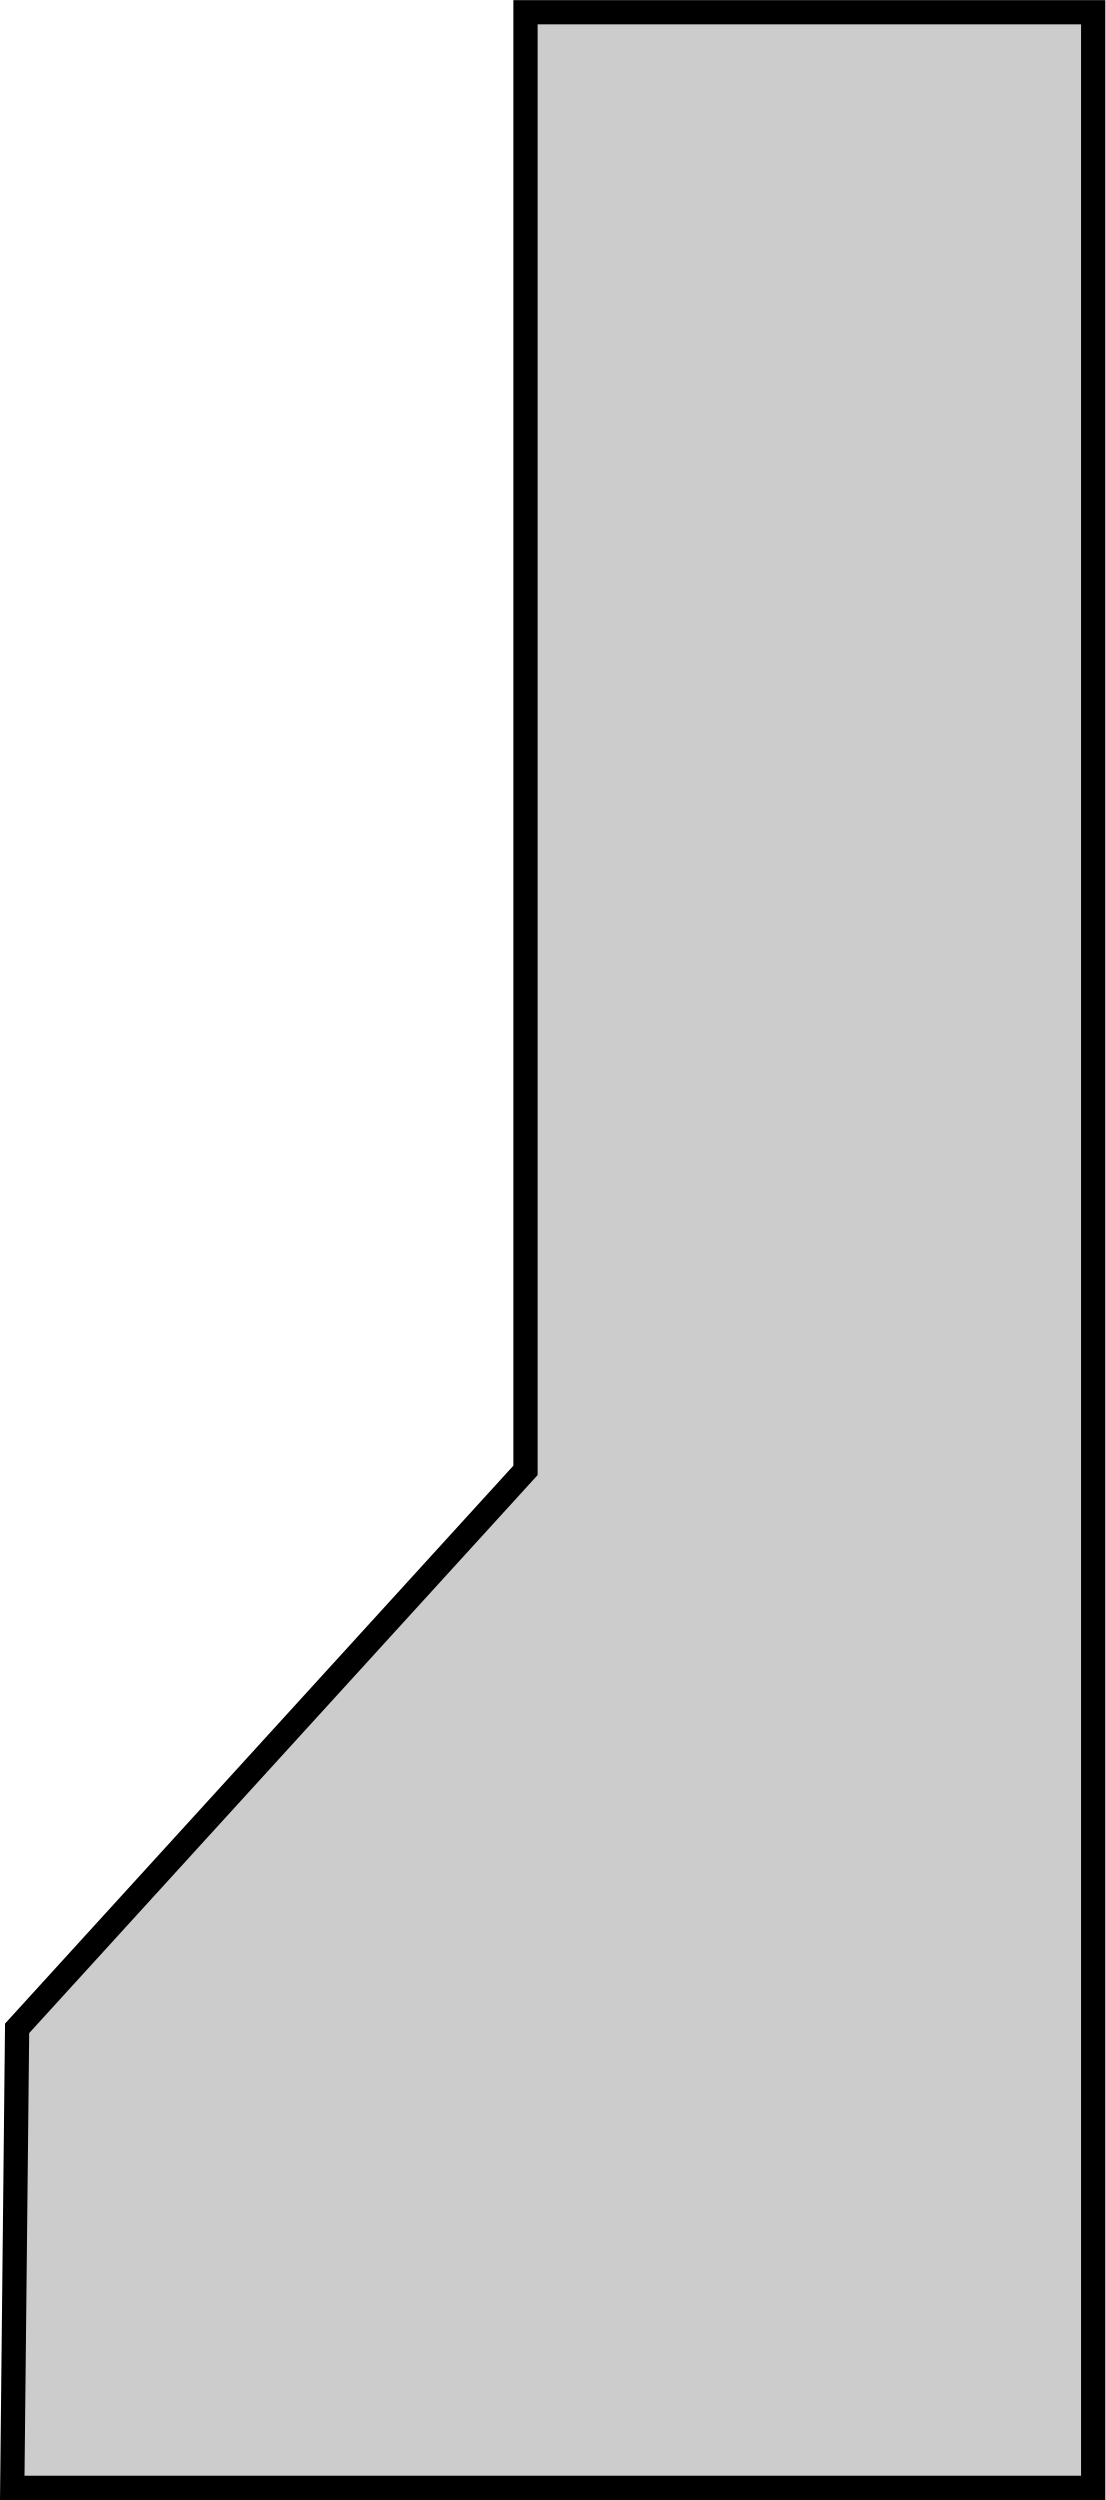
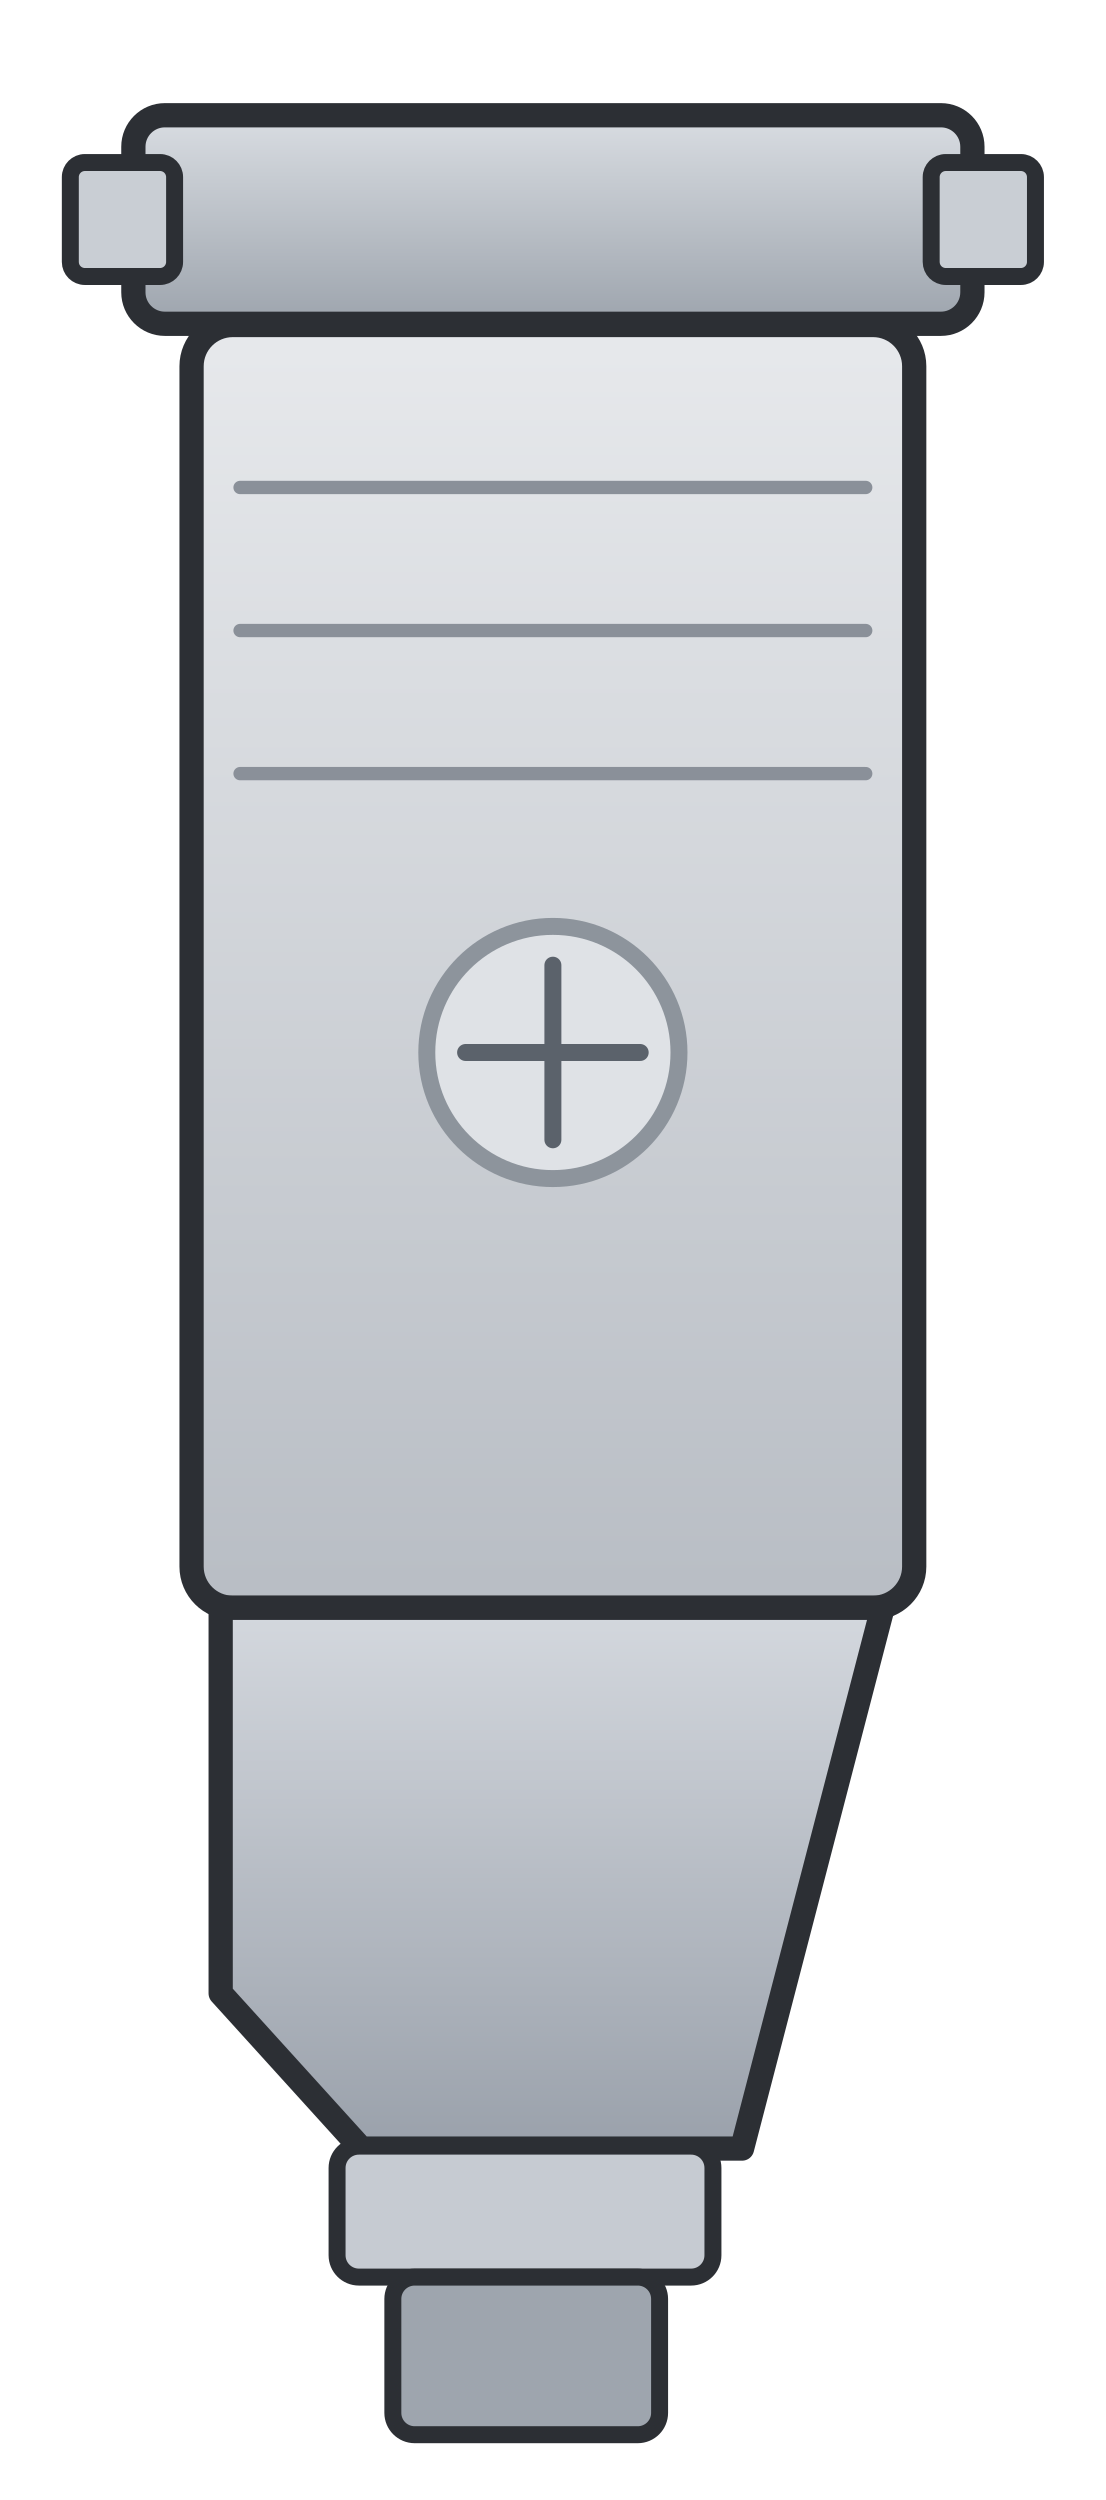
- <svg xmlns="http://www.w3.org/2000/svg" width="0.359in" height="0.812in" viewBox="0 0 9.116 20.618" version="1.1" id="svg1" kewidth="44.21" keheight="99.99" eType="Aspirator">
-   <defs id="defs1">
-     <linearGradient id="swatch1">
-       <stop style="stop-color:#ffffff;stop-opacity:1;" offset="0" id="stop1" />
+ <svg xmlns="http://www.w3.org/2000/svg" width="0.359in" height="0.812in" viewBox="0 0 9.116 20.618" version="1.1" kewidth="44.21" keheight="99.99" eType="Aspirator">
+   <defs>
+     <linearGradient id="aspBodyFill" x1="0" y1="0" x2="0" y2="1">
+       <stop offset="0%" stop-color="#e7e9ec" />
+       <stop offset="100%" stop-color="#b8bdc4" />
+     </linearGradient>
+     <linearGradient id="aspTopFill" x1="0" y1="0" x2="0" y2="1">
+       <stop offset="0%" stop-color="#d9dde2" />
+       <stop offset="100%" stop-color="#9da4ad" />
+     </linearGradient>
+     <linearGradient id="aspConeFill" x1="0" y1="0" x2="0" y2="1">
+       <stop offset="0%" stop-color="#d4d8de" />
+       <stop offset="100%" stop-color="#9aa1ab" />
    </linearGradient>
  </defs>
-   <g id="layer1" transform="translate(-9.522899,-1.477548)">
-     <path d="M 13.857,1.578 V 13.604 l -4.193,4.602 -0.04,3.79 H 18.539 V 1.578 Z" style="display:inline;opacity:1;fill:#cccccc;stroke:#000000;stroke-width:0.2;stroke-dasharray:none" id="path2" />
+   <g stroke="#2c2f34" stroke-linejoin="round" stroke-linecap="round">
+     <rect x="1.10" y="0.95" width="6.92" height="1.72" rx="0.26" fill="url(#aspTopFill)" stroke-width="0.20" />
+     <rect x="0.58" y="1.34" width="0.86" height="0.94" rx="0.12" fill="#c9ced4" stroke-width="0.14" />
+     <rect x="7.68" y="1.34" width="0.86" height="0.94" rx="0.12" fill="#c9ced4" stroke-width="0.14" />
+     <rect x="1.58" y="2.68" width="5.96" height="10.58" rx="0.34" fill="url(#aspBodyFill)" stroke-width="0.20" />
+     <path d="M1.98 4.02H7.14" fill="none" stroke="#8a9099" stroke-width="0.11" />
+     <path d="M1.98 5.20H7.14" fill="none" stroke="#8a9099" stroke-width="0.11" />
+     <path d="M1.98 6.38H7.14" fill="none" stroke="#8a9099" stroke-width="0.11" />
+     <path id="body" d="M1.82 13.26H7.28L6.12 17.72H2.98L1.82 16.44Z" fill="url(#aspConeFill)" stroke-width="0.20" />
+     <rect x="2.78" y="17.70" width="3.10" height="1.08" rx="0.18" fill="#c6cbd2" stroke-width="0.14" />
+     <rect x="3.24" y="18.78" width="2.20" height="1.30" rx="0.18" fill="#9ea5ae" stroke-width="0.14" />
+     <circle cx="4.56" cy="8.68" r="1.04" fill="#dfe2e6" stroke="#8d949c" stroke-width="0.14" />
+     <path d="M4.56 7.96V9.40" fill="none" stroke="#5b626b" stroke-width="0.14" />
+     <path d="M3.84 8.68H5.28" fill="none" stroke="#5b626b" stroke-width="0.14" />
  </g>
</svg>
